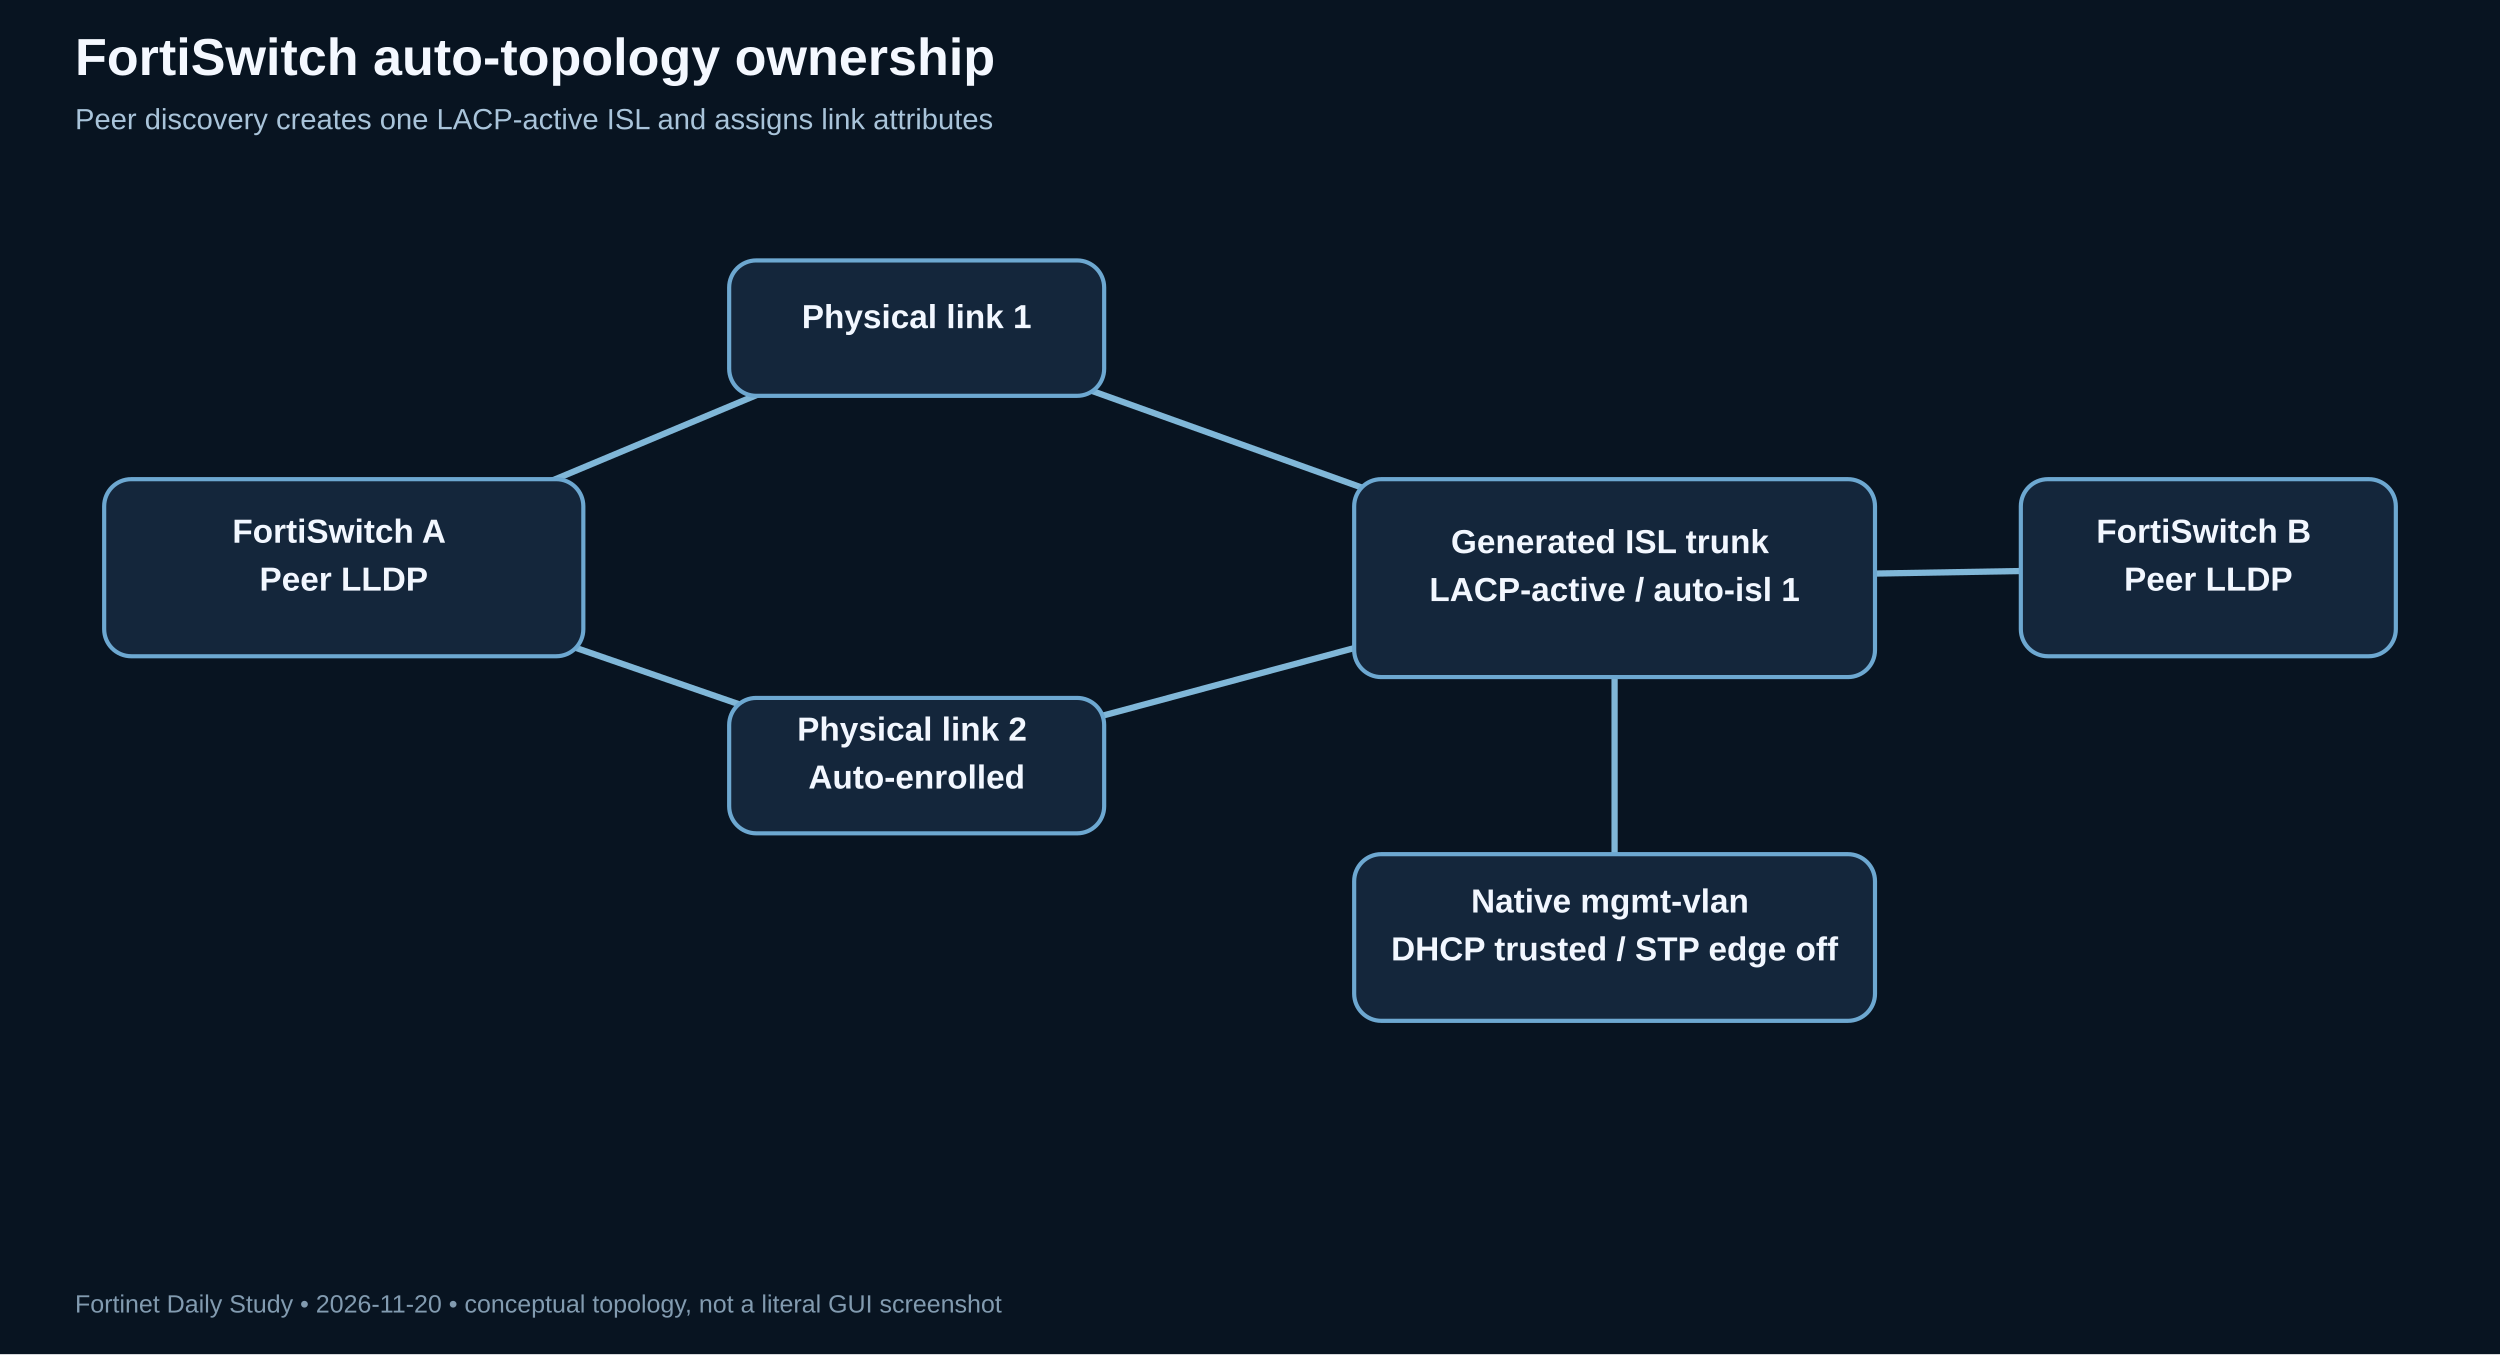
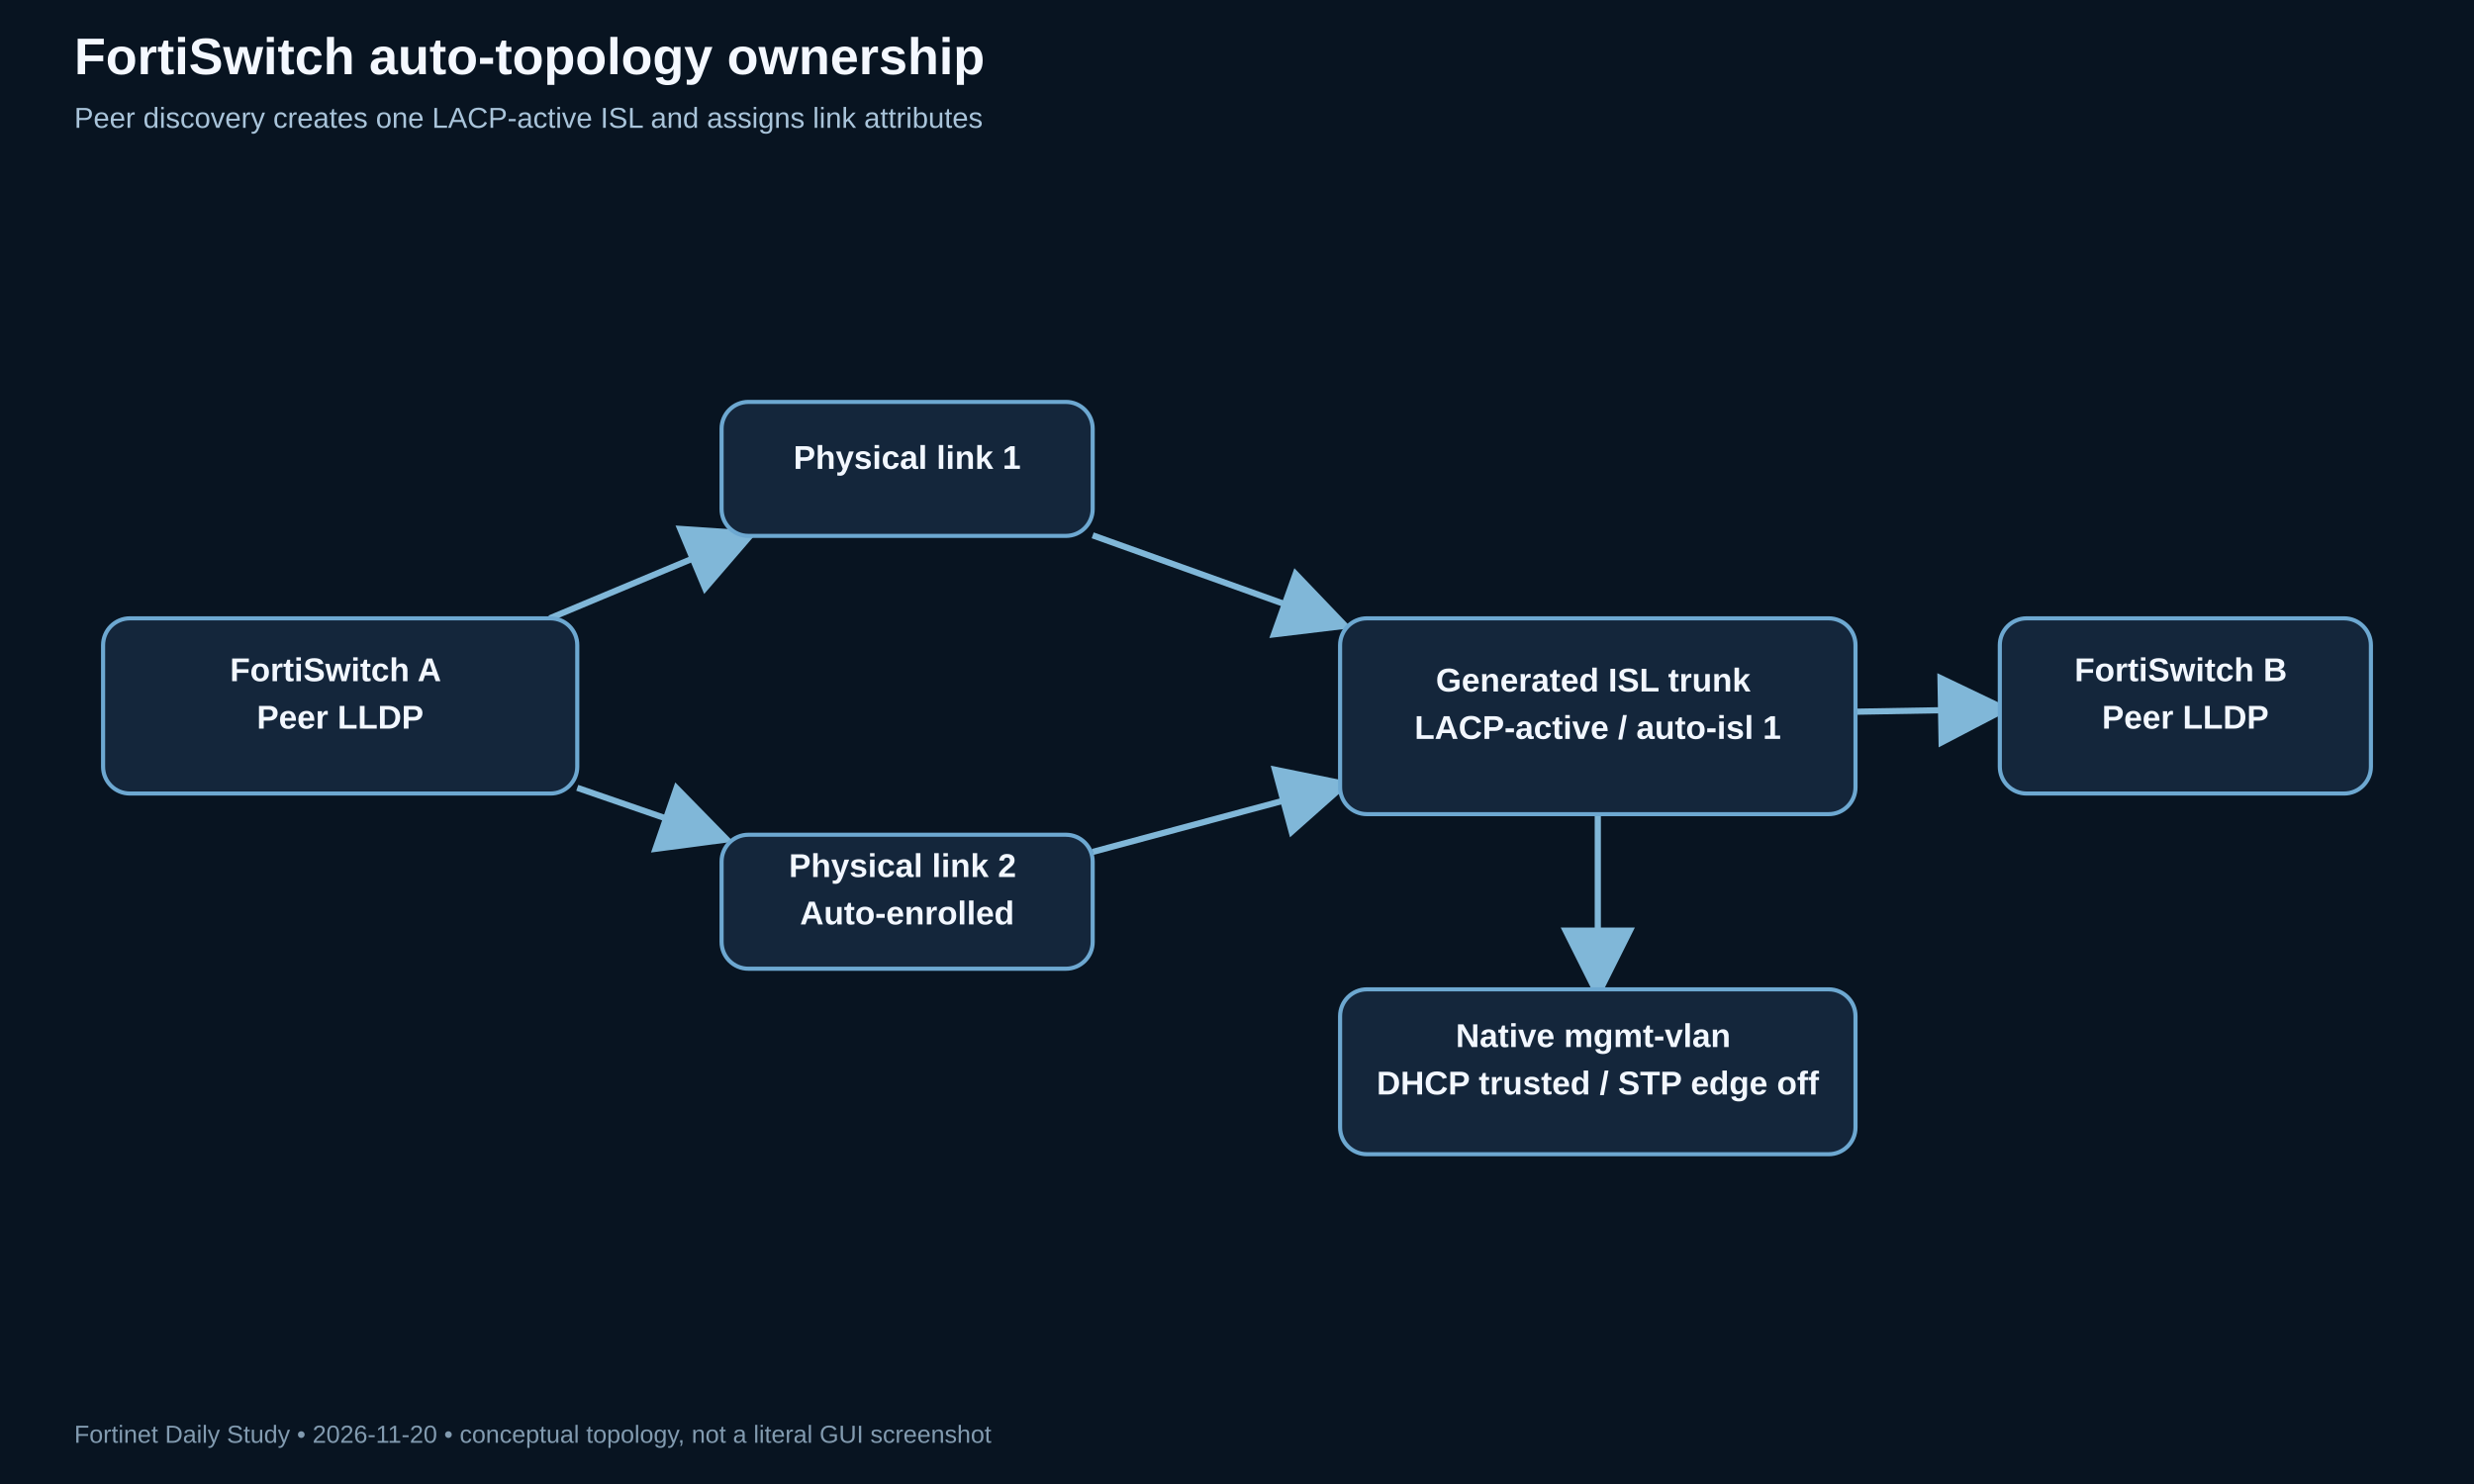
- <svg xmlns="http://www.w3.org/2000/svg" width="1200" height="650" viewBox="0 0 1200 650">
+ <svg xmlns="http://www.w3.org/2000/svg" width="1200" height="720" viewBox="0 0 1200 720">
  <defs>
    <marker id="arr" markerWidth="12" markerHeight="12" refX="10" refY="6" orient="auto">
      <path d="M0,0 L12,6 L0,12 z" fill="#80b7d8" />
    </marker>
  </defs>
-   <rect width="1200" height="650" fill="#081421" />
+   <rect width="1200" height="720" fill="#081421" />
  <text x="36" y="36" fill="#f4f8ff" font-family="Arial,sans-serif" font-size="25" font-weight="700">FortiSwitch auto-topology ownership</text>
  <text x="36" y="62" fill="#a9c4da" font-family="Arial,sans-serif" font-size="14">Peer discovery creates one LACP-active ISL and assigns link attributes</text>
-   <path d="M 165 272.5 L 440 157.5" fill="none" stroke="#80b7d8" stroke-width="3" marker-end="url(#arr)" />
-   <path d="M 165 272.5 L 440 367.5" fill="none" stroke="#80b7d8" stroke-width="3" marker-end="url(#arr)" />
-   <path d="M 440 157.5 L 775 277.5" fill="none" stroke="#80b7d8" stroke-width="3" marker-end="url(#arr)" />
-   <path d="M 440 367.5 L 775 277.5" fill="none" stroke="#80b7d8" stroke-width="3" marker-end="url(#arr)" />
-   <path d="M 775 277.5 L 1060 272.5" fill="none" stroke="#80b7d8" stroke-width="3" marker-end="url(#arr)" />
-   <path d="M 775 277.5 L 775 450" fill="none" stroke="#80b7d8" stroke-width="3" marker-end="url(#arr)" />
+   <path d="M 266.63 300 L 362.283 260" fill="none" stroke="#80b7d8" stroke-width="3" marker-end="url(#arr)" />
+   <path d="M 280 382.227 L 350 406.409" fill="none" stroke="#80b7d8" stroke-width="3" marker-end="url(#arr)" />
+   <path d="M 530 259.739 L 650 302.724" fill="none" stroke="#80b7d8" stroke-width="3" marker-end="url(#arr)" />
+   <path d="M 530 413.321 L 650 381.082" fill="none" stroke="#80b7d8" stroke-width="3" marker-end="url(#arr)" />
+   <path d="M 900 345.307 L 970 344.079" fill="none" stroke="#80b7d8" stroke-width="3" marker-end="url(#arr)" />
+   <path d="M 775 395 L 775 480" fill="none" stroke="#80b7d8" stroke-width="3" marker-end="url(#arr)" />
  <g>
-     <rect x="50" y="230" width="230" height="85" rx="13" fill="#14263b" stroke="#6da8d1" stroke-width="2" />
-     <text x="165" y="260.5" text-anchor="middle" fill="#f2f7ff" font-family="Arial,sans-serif" font-size="16" font-weight="700">
+     <rect x="50" y="300" width="230" height="85" rx="13" fill="#14263b" stroke="#6da8d1" stroke-width="2" />
+     <text x="165" y="330.5" text-anchor="middle" fill="#f2f7ff" font-family="Arial,sans-serif" font-size="16" font-weight="700">
      <tspan x="165" dy="0">FortiSwitch A</tspan>
      <tspan x="165" dy="23">Peer LLDP</tspan>
    </text>
  </g>
  <g>
-     <rect x="350" y="125" width="180" height="65" rx="13" fill="#14263b" stroke="#6da8d1" stroke-width="2" />
-     <text x="440" y="157.5" text-anchor="middle" fill="#f2f7ff" font-family="Arial,sans-serif" font-size="16" font-weight="700">
+     <rect x="350" y="195" width="180" height="65" rx="13" fill="#14263b" stroke="#6da8d1" stroke-width="2" />
+     <text x="440" y="227.5" text-anchor="middle" fill="#f2f7ff" font-family="Arial,sans-serif" font-size="16" font-weight="700">
      <tspan x="440" dy="0">Physical link 1</tspan>
    </text>
  </g>
  <g>
-     <rect x="350" y="335" width="180" height="65" rx="13" fill="#14263b" stroke="#6da8d1" stroke-width="2" />
-     <text x="440" y="355.5" text-anchor="middle" fill="#f2f7ff" font-family="Arial,sans-serif" font-size="16" font-weight="700">
+     <rect x="350" y="405" width="180" height="65" rx="13" fill="#14263b" stroke="#6da8d1" stroke-width="2" />
+     <text x="440" y="425.5" text-anchor="middle" fill="#f2f7ff" font-family="Arial,sans-serif" font-size="16" font-weight="700">
      <tspan x="440" dy="0">Physical link 2</tspan>
      <tspan x="440" dy="23">Auto-enrolled</tspan>
    </text>
  </g>
  <g>
-     <rect x="650" y="230" width="250" height="95" rx="13" fill="#14263b" stroke="#6da8d1" stroke-width="2" />
-     <text x="775" y="265.5" text-anchor="middle" fill="#f2f7ff" font-family="Arial,sans-serif" font-size="16" font-weight="700">
+     <rect x="650" y="300" width="250" height="95" rx="13" fill="#14263b" stroke="#6da8d1" stroke-width="2" />
+     <text x="775" y="335.5" text-anchor="middle" fill="#f2f7ff" font-family="Arial,sans-serif" font-size="16" font-weight="700">
      <tspan x="775" dy="0">Generated ISL trunk</tspan>
      <tspan x="775" dy="23">LACP-active / auto-isl 1</tspan>
    </text>
  </g>
  <g>
-     <rect x="970" y="230" width="180" height="85" rx="13" fill="#14263b" stroke="#6da8d1" stroke-width="2" />
-     <text x="1060" y="260.5" text-anchor="middle" fill="#f2f7ff" font-family="Arial,sans-serif" font-size="16" font-weight="700">
+     <rect x="970" y="300" width="180" height="85" rx="13" fill="#14263b" stroke="#6da8d1" stroke-width="2" />
+     <text x="1060" y="330.5" text-anchor="middle" fill="#f2f7ff" font-family="Arial,sans-serif" font-size="16" font-weight="700">
      <tspan x="1060" dy="0">FortiSwitch B</tspan>
      <tspan x="1060" dy="23">Peer LLDP</tspan>
    </text>
  </g>
  <g>
-     <rect x="650" y="410" width="250" height="80" rx="13" fill="#14263b" stroke="#6da8d1" stroke-width="2" />
-     <text x="775" y="438" text-anchor="middle" fill="#f2f7ff" font-family="Arial,sans-serif" font-size="16" font-weight="700">
+     <rect x="650" y="480" width="250" height="80" rx="13" fill="#14263b" stroke="#6da8d1" stroke-width="2" />
+     <text x="775" y="508" text-anchor="middle" fill="#f2f7ff" font-family="Arial,sans-serif" font-size="16" font-weight="700">
      <tspan x="775" dy="0">Native mgmt-vlan</tspan>
      <tspan x="775" dy="23">DHCP trusted / STP edge off</tspan>
    </text>
  </g>
-   <text x="36" y="630" fill="#829bb0" font-family="Arial,sans-serif" font-size="12">Fortinet Daily Study • 2026-11-20 • conceptual topology, not a literal GUI screenshot</text>
+   <text x="36" y="700" fill="#829bb0" font-family="Arial,sans-serif" font-size="12">Fortinet Daily Study • 2026-11-20 • conceptual topology, not a literal GUI screenshot</text>
</svg>
